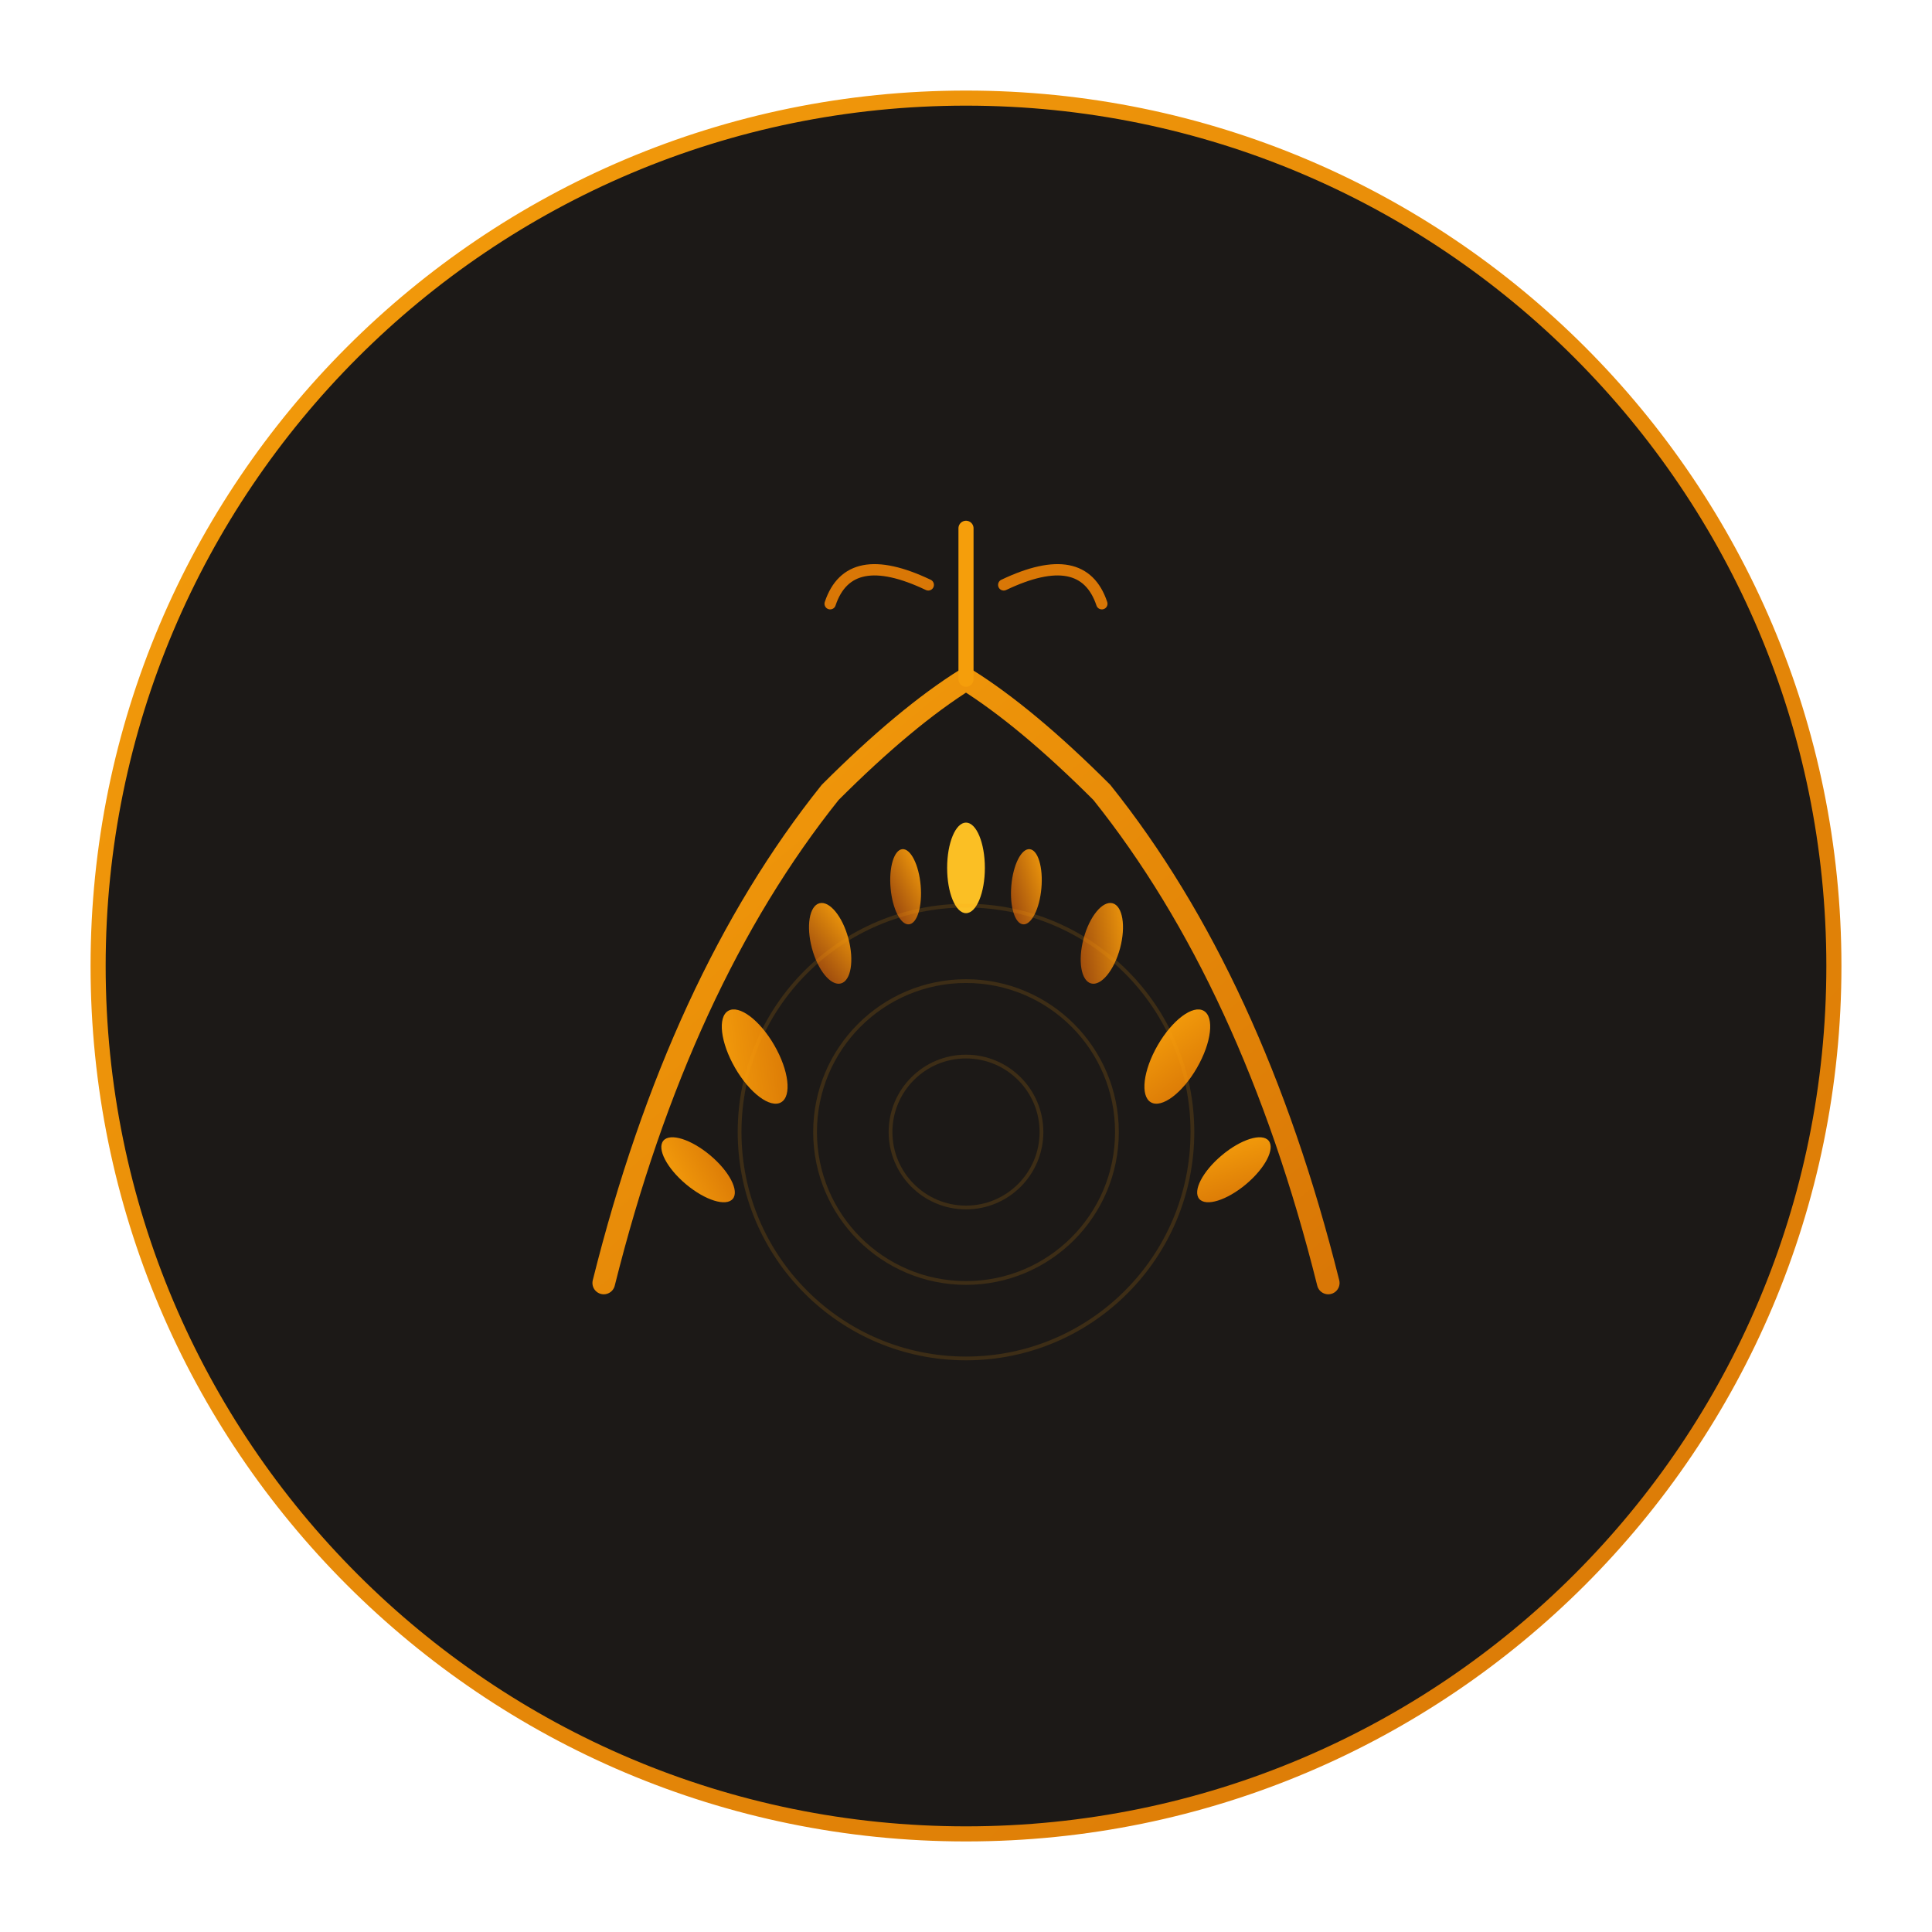
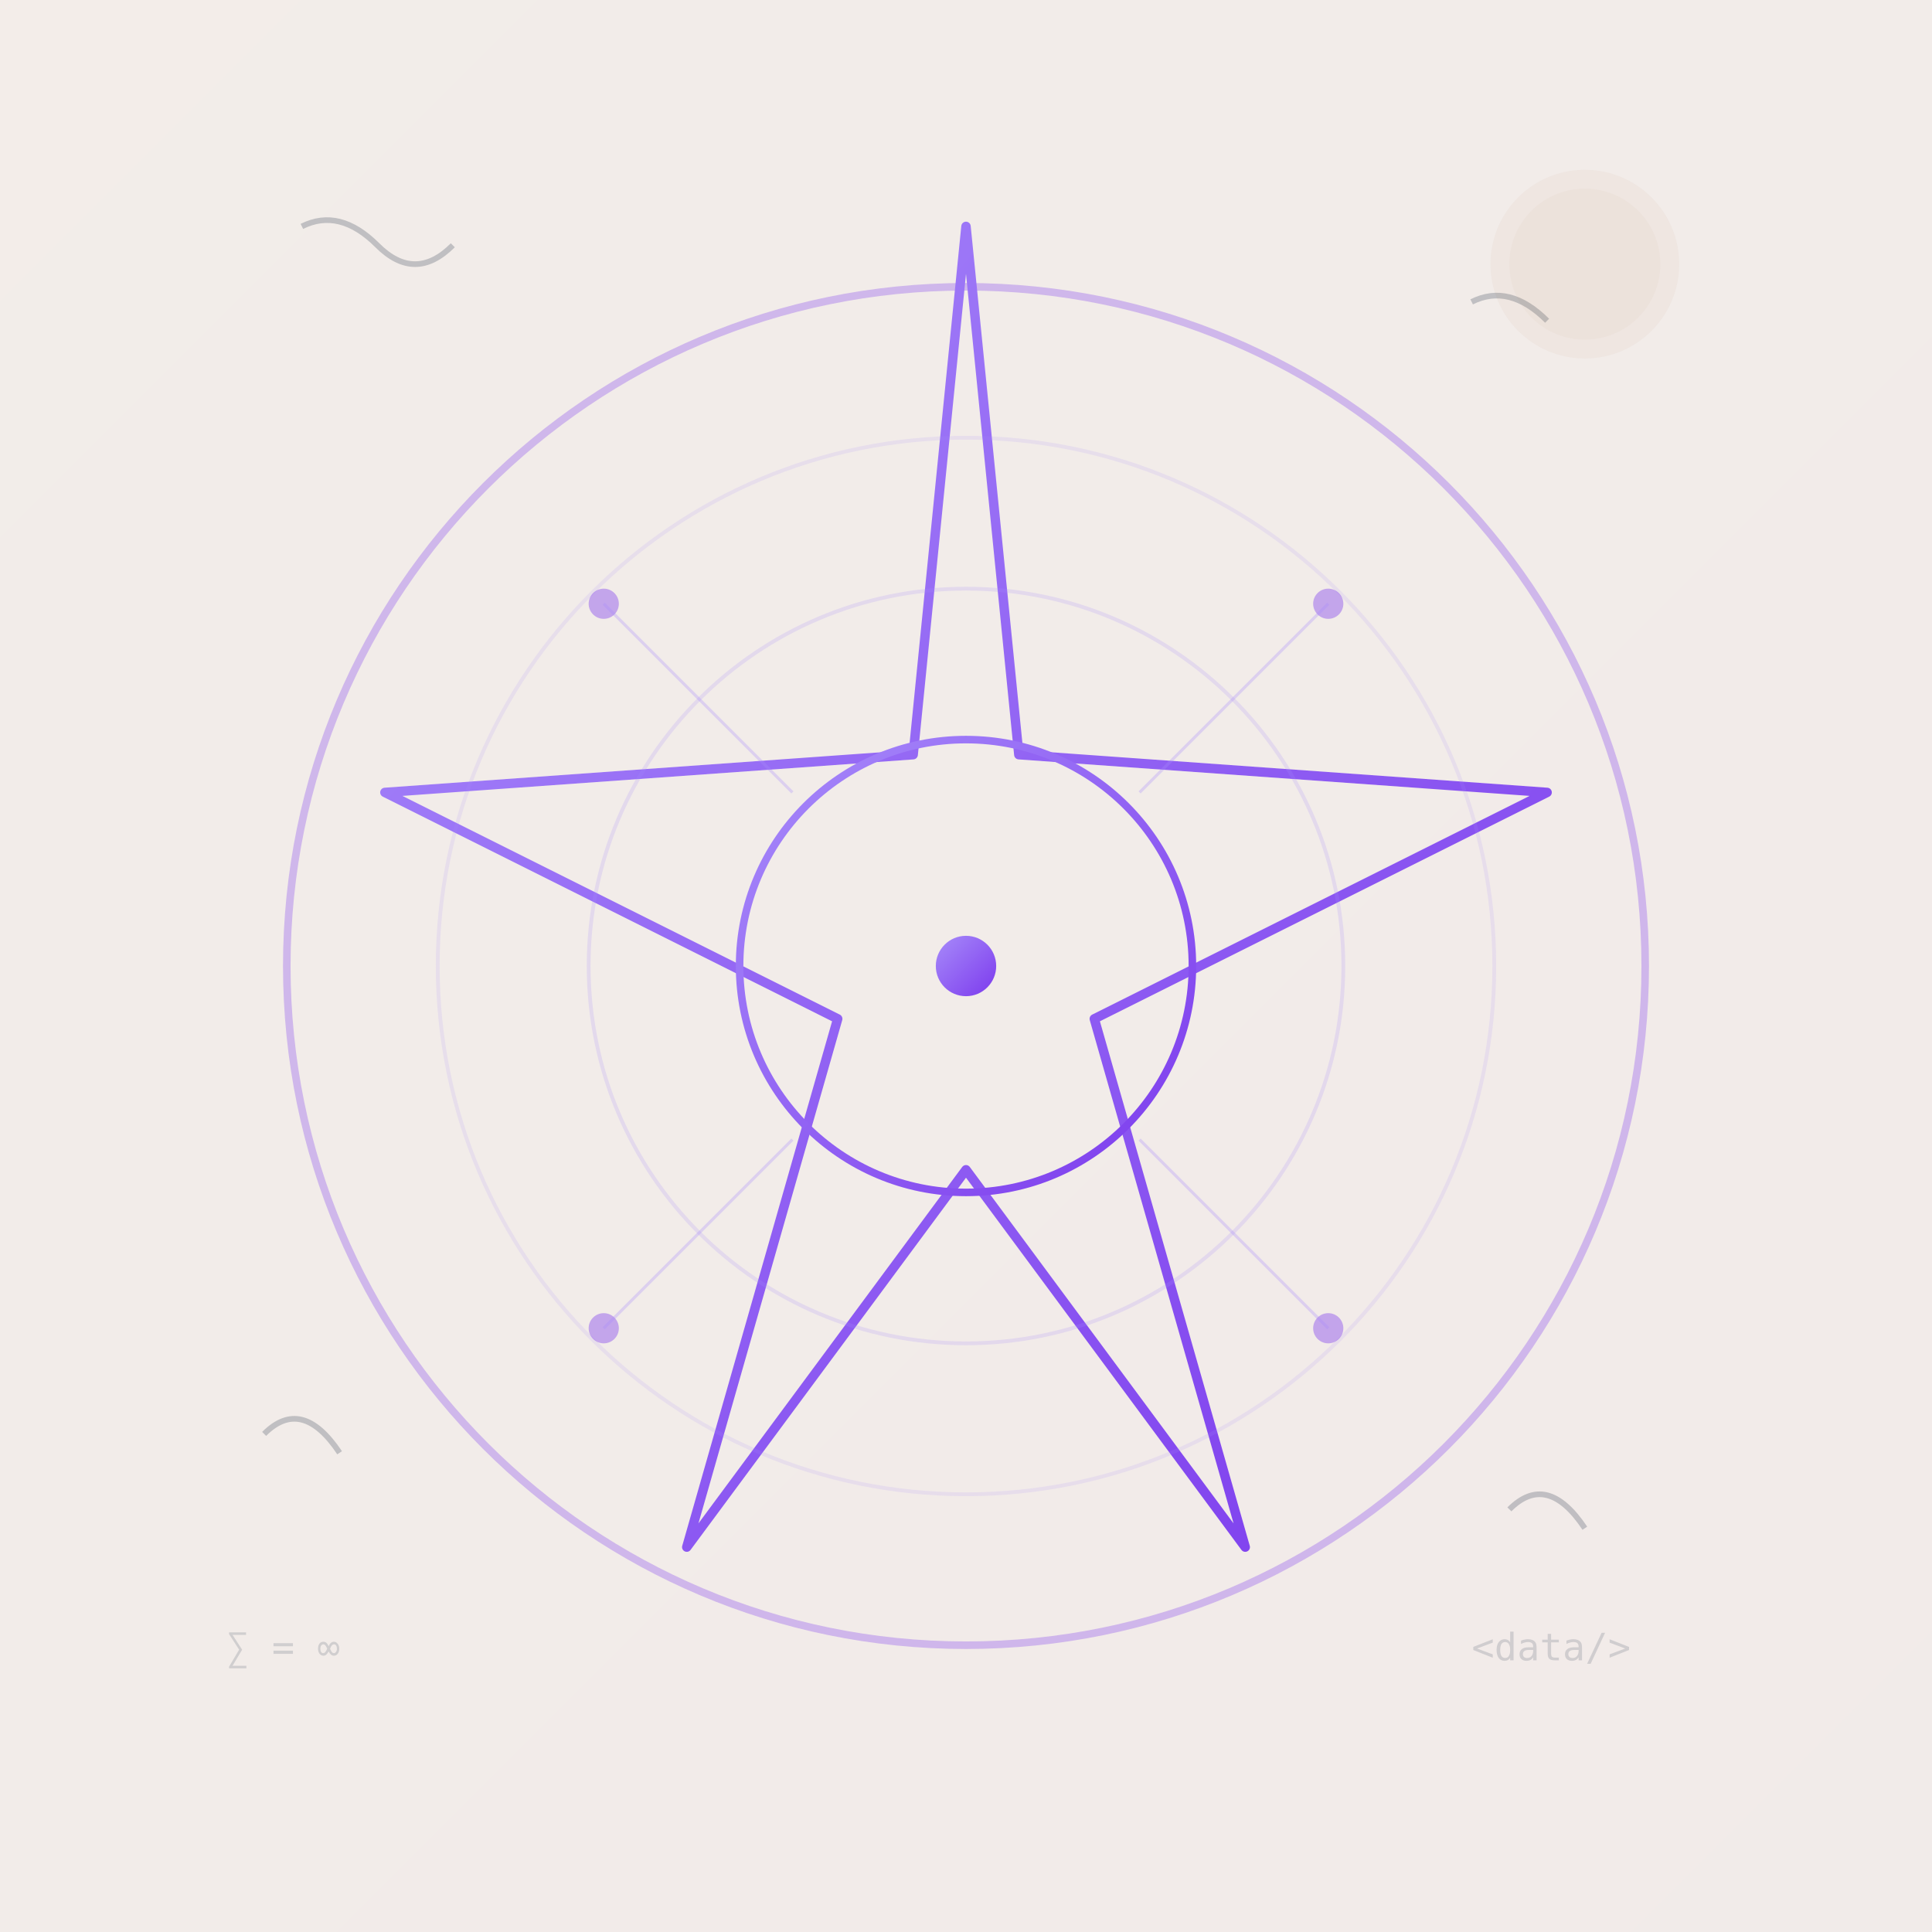
<svg xmlns="http://www.w3.org/2000/svg" viewBox="0 0 512 512">
  <defs>
    <linearGradient id="g" x1="0%" y1="0%" x2="100%" y2="100%">
-       <stop offset="0%" style="stop-color:#F59E0B" />
-       <stop offset="100%" style="stop-color:#D97706" />
+       <stop offset="0%" style="stop-color:#A78BFA" />
+       <stop offset="100%" style="stop-color:#7C3AED" />
    </linearGradient>
    <linearGradient id="g2" x1="0%" y1="100%" x2="100%" y2="0%">
-       <stop offset="0%" style="stop-color:#92400E" />
-       <stop offset="100%" style="stop-color:#F59E0B" />
+       <stop offset="0%" style="stop-color:#5B21B6" />
+       <stop offset="100%" style="stop-color:#A78BFA" />
    </linearGradient>
  </defs>
-   <circle cx="256" cy="256" r="230" fill="#1C1917" stroke="url(#g)" stroke-width="4" />
-   <path d="M160 340 Q180 260 220 210 Q240 190 256 180 Q272 190 292 210 Q332 260 352 340" fill="none" stroke="url(#g)" stroke-width="6" stroke-linecap="round" />
-   <ellipse cx="200" cy="280" rx="6" ry="14" fill="url(#g)" transform="rotate(-30 200 280)" />
-   <ellipse cx="185" cy="310" rx="5" ry="12" fill="url(#g)" transform="rotate(-50 185 310)" />
-   <ellipse cx="220" cy="250" rx="5" ry="11" fill="url(#g2)" transform="rotate(-15 220 250)" />
-   <ellipse cx="240" cy="235" rx="4" ry="10" fill="url(#g2)" transform="rotate(-5 240 235)" />
-   <ellipse cx="312" cy="280" rx="6" ry="14" fill="url(#g)" transform="rotate(30 312 280)" />
-   <ellipse cx="327" cy="310" rx="5" ry="12" fill="url(#g)" transform="rotate(50 327 310)" />
-   <ellipse cx="292" cy="250" rx="5" ry="11" fill="url(#g2)" transform="rotate(15 292 250)" />
-   <ellipse cx="272" cy="235" rx="4" ry="10" fill="url(#g2)" transform="rotate(5 272 235)" />
-   <ellipse cx="256" cy="230" rx="5" ry="12" fill="#FBBF24" />
-   <path d="M256 180 Q256 150 256 140" stroke="#F59E0B" stroke-width="4" fill="none" stroke-linecap="round" />
-   <path d="M246 155 Q225 145 220 160" stroke="#D97706" stroke-width="3" fill="none" stroke-linecap="round" />
-   <path d="M266 155 Q287 145 292 160" stroke="#D97706" stroke-width="3" fill="none" stroke-linecap="round" />
-   <circle cx="256" cy="300" r="60" fill="none" stroke="#F59E0B" stroke-width="1" opacity="0.15" />
-   <circle cx="256" cy="300" r="40" fill="none" stroke="#F59E0B" stroke-width="1" opacity="0.15" />
-   <circle cx="256" cy="300" r="20" fill="none" stroke="#F59E0B" stroke-width="1" opacity="0.15" />
+   <rect width="512" height="512" fill="#F5F0E8" />
+   <rect x="0" y="0" width="512" height="512" fill="url(#g)" opacity="0.03" />
+   <circle cx="256" cy="256" r="180" fill="none" stroke="#7C3AED" stroke-width="2" opacity="0.3" />
+   <path d="M256 60 L270 200 L410 210 L290 270 L330 410 L256 310 L182 410 L222 270 L102 210 L242 200 Z" fill="none" stroke="url(#g)" stroke-width="2.5" stroke-linecap="round" stroke-linejoin="round" />
+   <circle cx="256" cy="256" r="60" fill="none" stroke="url(#g)" stroke-width="2" />
+   <circle cx="256" cy="256" r="8" fill="url(#g)" />
+   <circle cx="256" cy="256" r="100" fill="none" stroke="#A78BFA" stroke-width="1" opacity="0.2" />
+   <circle cx="256" cy="256" r="140" fill="none" stroke="#A78BFA" stroke-width="1" opacity="0.15" />
+   <circle cx="160" cy="160" r="4" fill="#7C3AED" opacity="0.4" />
+   <circle cx="352" cy="160" r="4" fill="#7C3AED" opacity="0.4" />
+   <circle cx="160" cy="352" r="4" fill="#7C3AED" opacity="0.4" />
+   <circle cx="352" cy="352" r="4" fill="#7C3AED" opacity="0.4" />
+   <line x1="160" y1="160" x2="210" y2="210" stroke="#A78BFA" stroke-width="0.8" opacity="0.3" />
+   <line x1="352" y1="160" x2="302" y2="210" stroke="#A78BFA" stroke-width="0.8" opacity="0.3" />
+   <line x1="160" y1="352" x2="210" y2="302" stroke="#A78BFA" stroke-width="0.8" opacity="0.3" />
+   <line x1="352" y1="352" x2="302" y2="302" stroke="#A78BFA" stroke-width="0.8" opacity="0.3" />
+   <path d="M80 60 Q90 55 100 65 Q110 75 120 65" stroke="#4B5563" stroke-width="1.5" fill="none" opacity="0.3" />
+   <path d="M390 80 Q400 75 410 85" stroke="#4B5563" stroke-width="1.5" fill="none" opacity="0.3" />
+   <path d="M70 380 Q80 370 90 385" stroke="#4B5563" stroke-width="1.5" fill="none" opacity="0.3" />
+   <path d="M400 400 Q410 390 420 405" stroke="#4B5563" stroke-width="1.5" fill="none" opacity="0.3" />
+   <circle cx="420" cy="70" r="25" fill="#92400E" opacity="0.04" />
+   <circle cx="420" cy="70" r="20" fill="#92400E" opacity="0.03" />
+   <text x="390" y="440" font-family="monospace" font-size="10" fill="#6B7280" opacity="0.25">
+     &lt;data/&gt;
+   </text>
+   <text x="60" y="440" font-family="monospace" font-size="10" fill="#6B7280" opacity="0.25">
+     ∑ = ∞
+   </text>
</svg>
